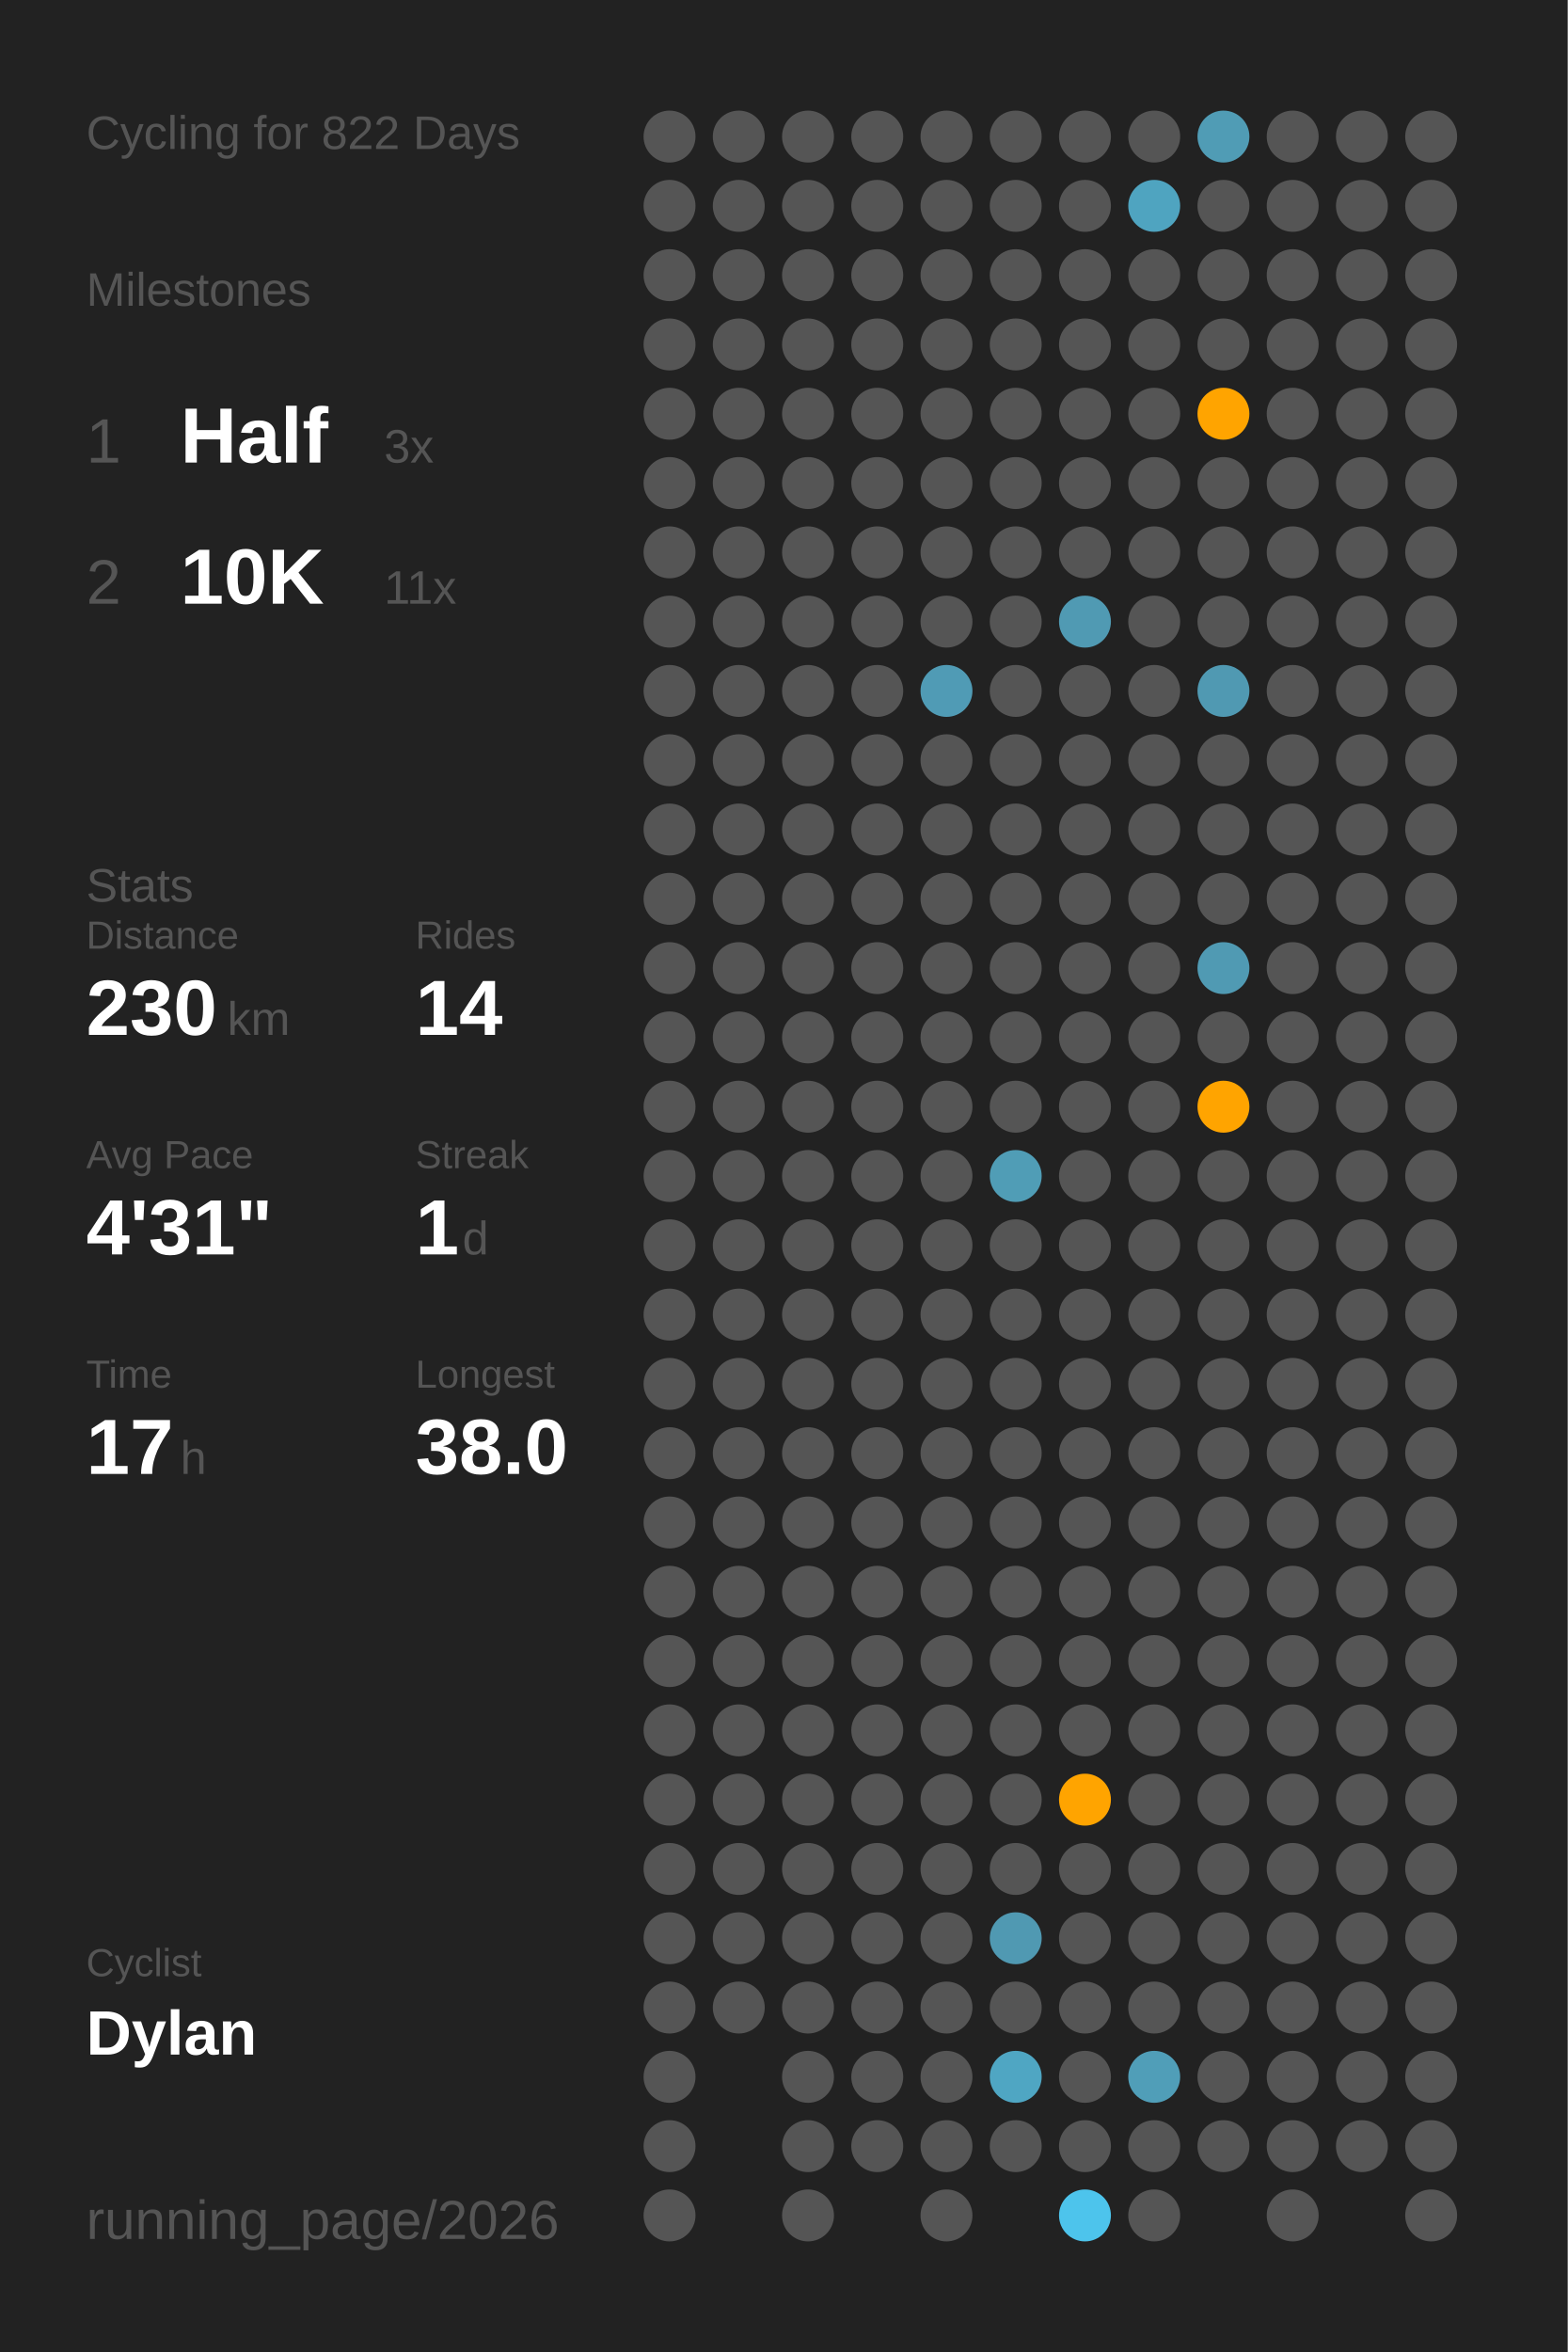
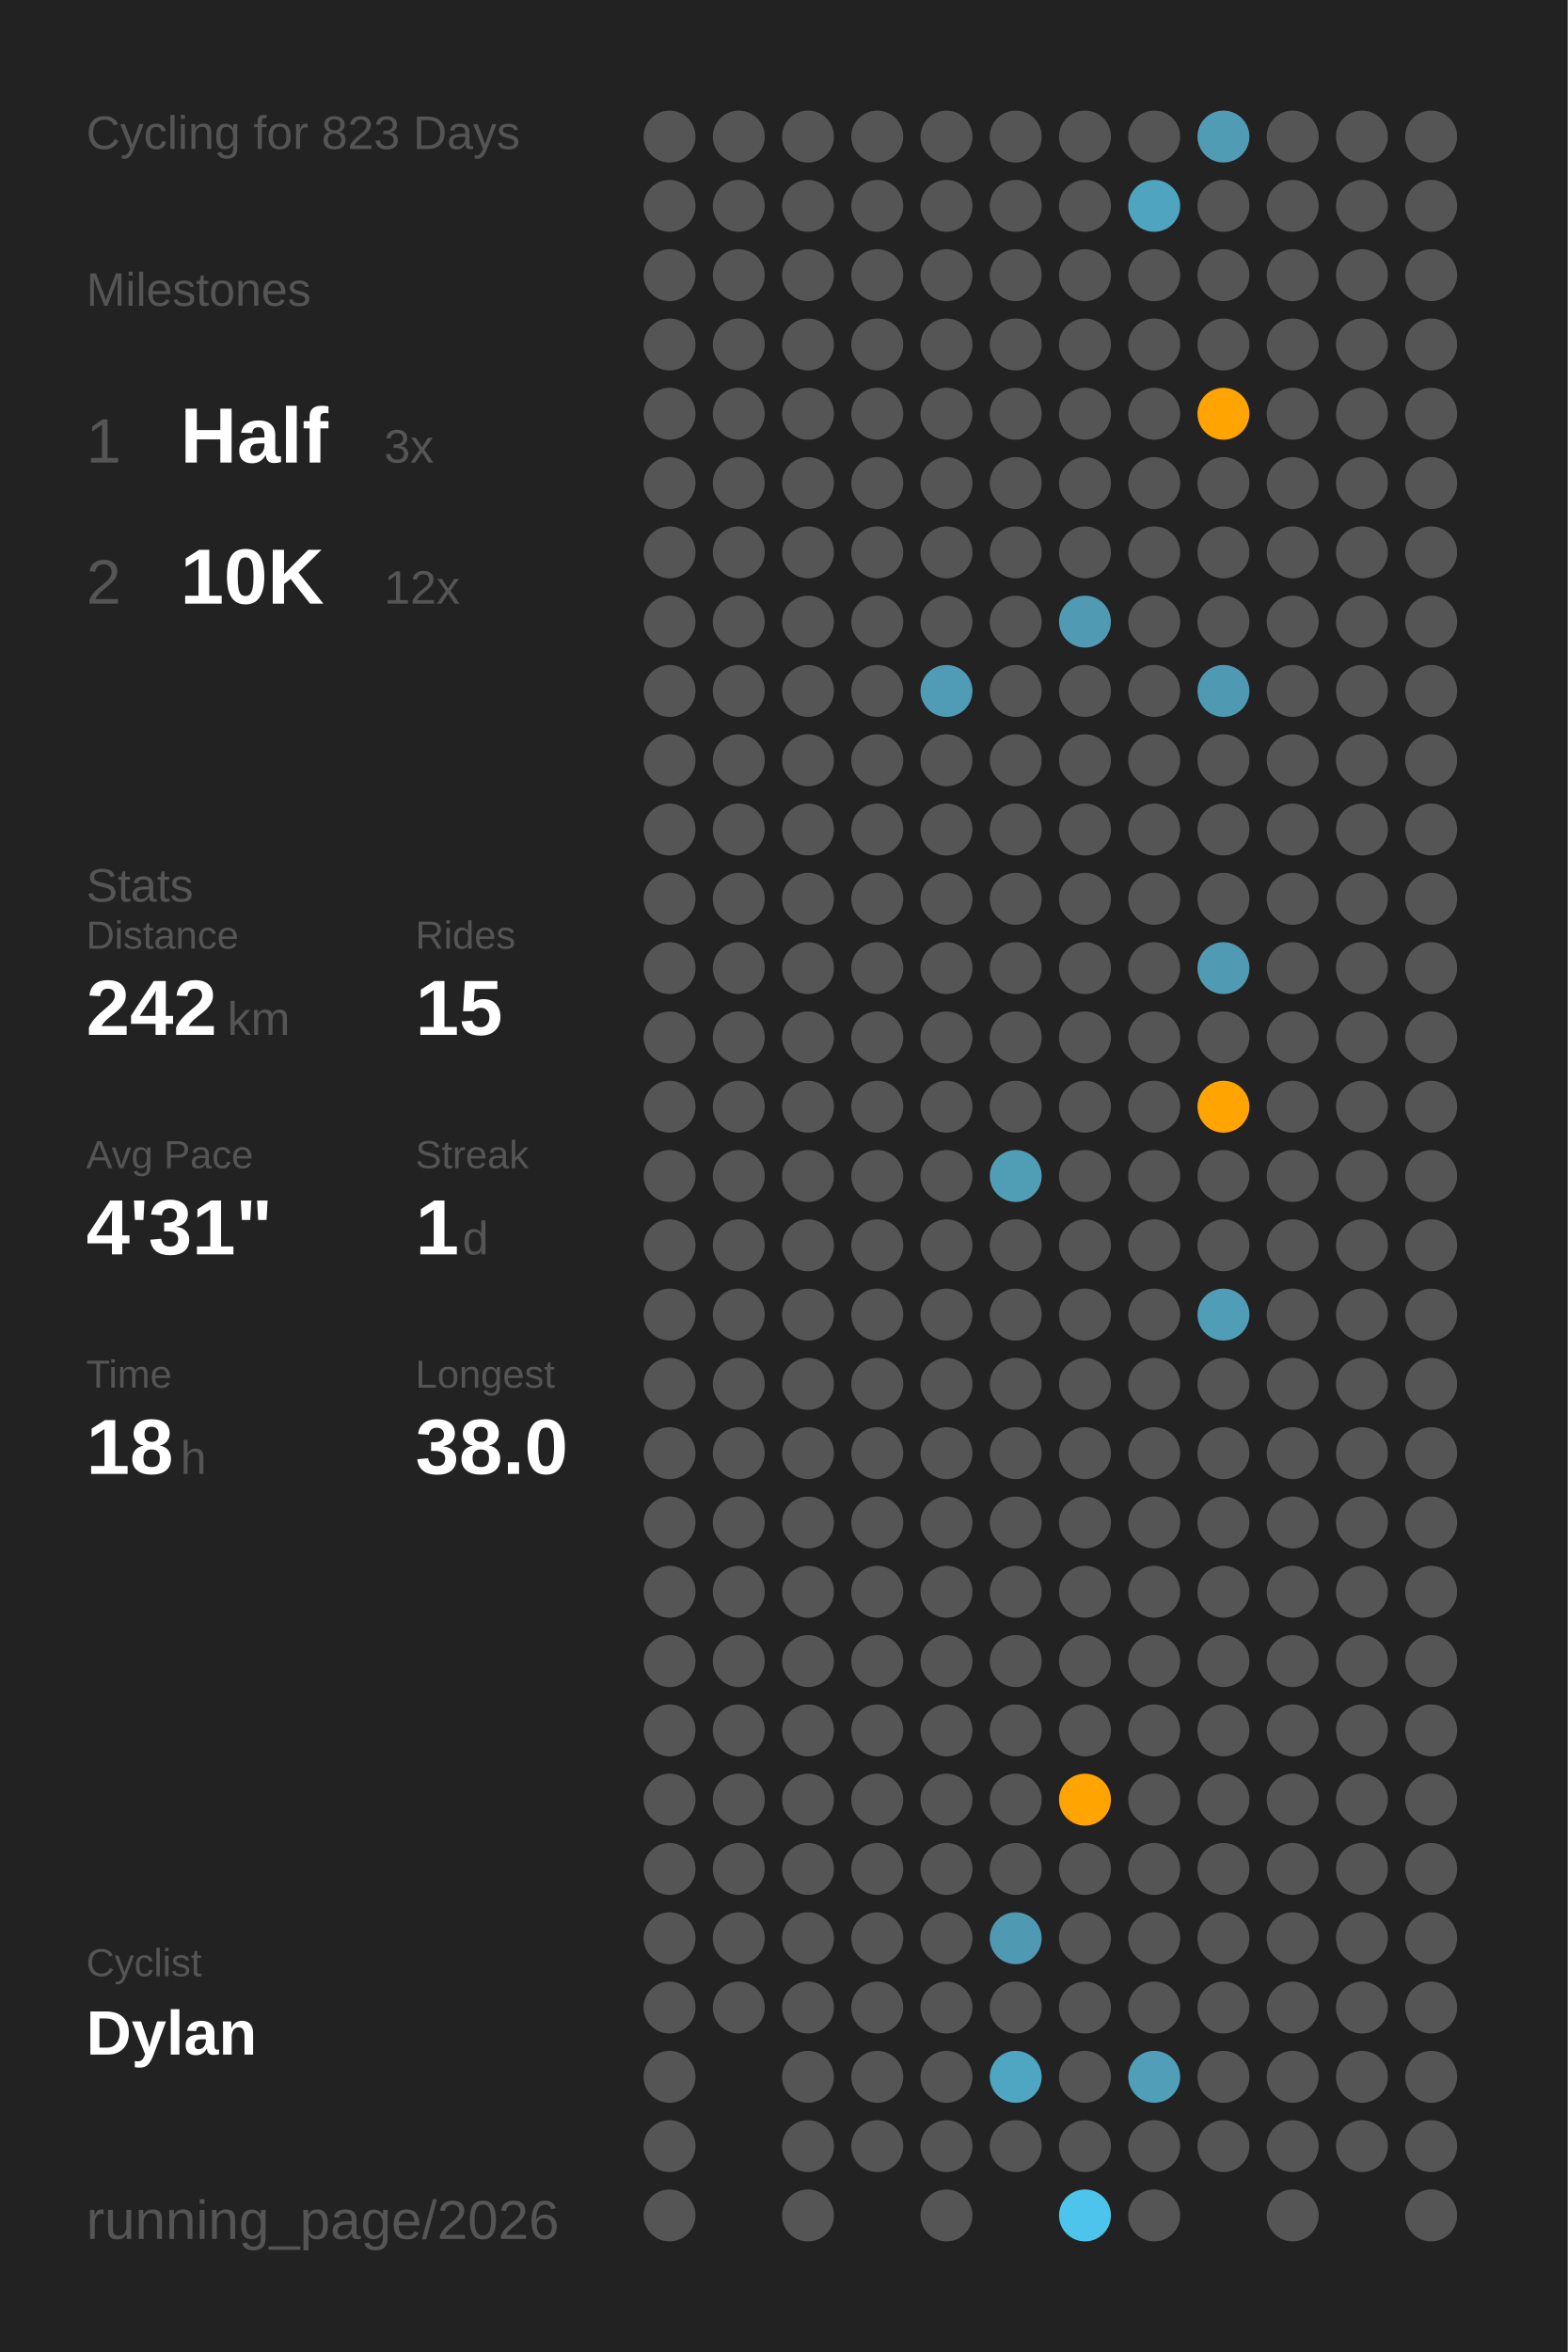
<svg xmlns="http://www.w3.org/2000/svg" baseProfile="full" class="activity-poster" data-activity-mode="cycling" data-poster-role="poster" data-poster-type="year_summary" height="300mm" version="1.1" viewBox="0,0,200,300" width="200mm">
  <defs />
  <rect class="poster-background" data-poster-role="background" fill="#222222" height="300" stroke="none" width="200" x="0" y="0" />
-   <text fill="#555555" style="font-size:6px; font-family:Arial;" x="11" y="19">Cycling for 822 Days</text>
+   <text fill="#555555" style="font-size:6px; font-family:Arial;" x="11" y="19">Cycling for 823 Days</text>
  <text fill="#555555" style="font-size:6px; font-family:Arial;" x="11" y="39">Milestones</text>
  <text fill="#555555" style="font-size:8px; font-family:Arial;" x="11" y="59">1</text>
  <text fill="#FFFFFF" style="font-size:10px; font-family:Arial; font-weight:bold;" x="23" y="59">Half</text>
  <text fill="#555555" style="font-size:6px; font-family:Arial;" x="49" y="59">3x</text>
  <text fill="#555555" style="font-size:8px; font-family:Arial;" x="11" y="77">2</text>
  <text fill="#FFFFFF" style="font-size:10px; font-family:Arial; font-weight:bold;" x="23" y="77">10K</text>
-   <text fill="#555555" style="font-size:6px; font-family:Arial;" x="49" y="77">11x</text>
+   <text fill="#555555" style="font-size:6px; font-family:Arial;" x="49" y="77">12x</text>
  <text fill="#555555" style="font-size:6px; font-family:Arial;" x="11" y="115">Stats</text>
  <text fill="#555555" style="font-size:5px; font-family:Arial;" x="11" y="121">Distance</text>
-   <text fill="#FFFFFF" style="font-size:10px; font-family:Arial; font-weight:bold;" x="11" y="132">230</text>
+   <text fill="#FFFFFF" style="font-size:10px; font-family:Arial; font-weight:bold;" x="11" y="132">242</text>
  <text fill="#555555" style="font-size:6px; font-family:Arial;" x="29" y="132">km</text>
  <text fill="#555555" style="font-size:5px; font-family:Arial;" x="53" y="121">Rides</text>
-   <text fill="#FFFFFF" style="font-size:10px; font-family:Arial; font-weight:bold;" x="53" y="132">14</text>
+   <text fill="#FFFFFF" style="font-size:10px; font-family:Arial; font-weight:bold;" x="53" y="132">15</text>
  <text fill="#555555" style="font-size:5px; font-family:Arial;" x="11" y="149">Avg Pace</text>
  <text fill="#FFFFFF" style="font-size:10px; font-family:Arial; font-weight:bold;" x="11" y="160">4'31"</text>
  <text fill="#555555" style="font-size:5px; font-family:Arial;" x="53" y="149">Streak</text>
  <text fill="#FFFFFF" style="font-size:10px; font-family:Arial; font-weight:bold;" x="53" y="160">1</text>
  <text fill="#555555" style="font-size:6px; font-family:Arial;" x="59" y="160">d</text>
  <text fill="#555555" style="font-size:5px; font-family:Arial;" x="11" y="177">Time</text>
-   <text fill="#FFFFFF" style="font-size:10px; font-family:Arial; font-weight:bold;" x="11" y="188">17</text>
+   <text fill="#FFFFFF" style="font-size:10px; font-family:Arial; font-weight:bold;" x="11" y="188">18</text>
  <text fill="#555555" style="font-size:6px; font-family:Arial;" x="23" y="188">h</text>
  <text fill="#555555" style="font-size:5px; font-family:Arial;" x="53" y="177">Longest</text>
  <text fill="#FFFFFF" style="font-size:10px; font-family:Arial; font-weight:bold;" x="53" y="188">38.0</text>
  <text fill="#555555" style="font-size:5px; font-family:Arial;" x="11" y="252.065">Cyclist</text>
  <text fill="#FFFFFF" style="font-size:8px; font-family:Arial; font-weight:bold;" x="11" y="262.065">Dylan</text>
  <text fill="#555555" style="font-size:7px; font-family:Arial;" x="11" y="285.581">running_page/2026</text>
  <circle cx="85.417" cy="17.419" fill="#555555" r="3.312" />
  <circle cx="85.417" cy="26.258" fill="#555555" r="3.312" />
  <circle cx="85.417" cy="35.097" fill="#555555" r="3.312" />
  <circle cx="85.417" cy="43.935" fill="#555555" r="3.312" />
  <circle cx="85.417" cy="52.774" fill="#555555" r="3.312" />
  <circle cx="85.417" cy="61.613" fill="#555555" r="3.312" />
  <circle cx="85.417" cy="70.452" fill="#555555" r="3.312" />
  <circle cx="85.417" cy="79.29" fill="#555555" r="3.312" />
  <circle cx="85.417" cy="88.129" fill="#555555" r="3.312" />
  <circle cx="85.417" cy="96.968" fill="#555555" r="3.312" />
  <circle cx="85.417" cy="105.806" fill="#555555" r="3.312" />
  <circle cx="85.417" cy="114.645" fill="#555555" r="3.312" />
  <circle cx="85.417" cy="123.484" fill="#555555" r="3.312" />
  <circle cx="85.417" cy="132.323" fill="#555555" r="3.312" />
  <circle cx="85.417" cy="141.161" fill="#555555" r="3.312" />
  <circle cx="85.417" cy="150" fill="#555555" r="3.312" />
  <circle cx="85.417" cy="158.839" fill="#555555" r="3.312" />
  <circle cx="85.417" cy="167.677" fill="#555555" r="3.312" />
  <circle cx="85.417" cy="176.516" fill="#555555" r="3.312" />
  <circle cx="85.417" cy="185.355" fill="#555555" r="3.312" />
  <circle cx="85.417" cy="194.194" fill="#555555" r="3.312" />
  <circle cx="85.417" cy="203.032" fill="#555555" r="3.312" />
  <circle cx="85.417" cy="211.871" fill="#555555" r="3.312" />
  <circle cx="85.417" cy="220.71" fill="#555555" r="3.312" />
  <circle cx="85.417" cy="229.548" fill="#555555" r="3.312" />
  <circle cx="85.417" cy="238.387" fill="#555555" r="3.312" />
  <circle cx="85.417" cy="247.226" fill="#555555" r="3.312" />
  <circle cx="85.417" cy="256.065" fill="#555555" r="3.312" />
  <circle cx="85.417" cy="264.903" fill="#555555" r="3.312" />
  <circle cx="85.417" cy="273.742" fill="#555555" r="3.312" />
  <circle cx="85.417" cy="282.581" fill="#555555" r="3.312" />
  <circle cx="94.25" cy="17.419" fill="#555555" r="3.312" />
  <circle cx="94.25" cy="26.258" fill="#555555" r="3.312" />
  <circle cx="94.25" cy="35.097" fill="#555555" r="3.312" />
  <circle cx="94.25" cy="43.935" fill="#555555" r="3.312" />
  <circle cx="94.25" cy="52.774" fill="#555555" r="3.312" />
  <circle cx="94.25" cy="61.613" fill="#555555" r="3.312" />
  <circle cx="94.25" cy="70.452" fill="#555555" r="3.312" />
  <circle cx="94.25" cy="79.29" fill="#555555" r="3.312" />
  <circle cx="94.25" cy="88.129" fill="#555555" r="3.312" />
  <circle cx="94.25" cy="96.968" fill="#555555" r="3.312" />
  <circle cx="94.25" cy="105.806" fill="#555555" r="3.312" />
  <circle cx="94.25" cy="114.645" fill="#555555" r="3.312" />
  <circle cx="94.25" cy="123.484" fill="#555555" r="3.312" />
  <circle cx="94.25" cy="132.323" fill="#555555" r="3.312" />
  <circle cx="94.25" cy="141.161" fill="#555555" r="3.312" />
  <circle cx="94.25" cy="150" fill="#555555" r="3.312" />
  <circle cx="94.25" cy="158.839" fill="#555555" r="3.312" />
  <circle cx="94.25" cy="167.677" fill="#555555" r="3.312" />
  <circle cx="94.25" cy="176.516" fill="#555555" r="3.312" />
  <circle cx="94.25" cy="185.355" fill="#555555" r="3.312" />
  <circle cx="94.25" cy="194.194" fill="#555555" r="3.312" />
  <circle cx="94.25" cy="203.032" fill="#555555" r="3.312" />
  <circle cx="94.25" cy="211.871" fill="#555555" r="3.312" />
  <circle cx="94.25" cy="220.71" fill="#555555" r="3.312" />
  <circle cx="94.25" cy="229.548" fill="#555555" r="3.312" />
  <circle cx="94.25" cy="238.387" fill="#555555" r="3.312" />
  <circle cx="94.25" cy="247.226" fill="#555555" r="3.312" />
  <circle cx="94.25" cy="256.065" fill="#555555" r="3.312" />
  <circle cx="103.083" cy="17.419" fill="#555555" r="3.312" />
  <circle cx="103.083" cy="26.258" fill="#555555" r="3.312" />
  <circle cx="103.083" cy="35.097" fill="#555555" r="3.312" />
  <circle cx="103.083" cy="43.935" fill="#555555" r="3.312" />
  <circle cx="103.083" cy="52.774" fill="#555555" r="3.312" />
  <circle cx="103.083" cy="61.613" fill="#555555" r="3.312" />
  <circle cx="103.083" cy="70.452" fill="#555555" r="3.312" />
  <circle cx="103.083" cy="79.29" fill="#555555" r="3.312" />
  <circle cx="103.083" cy="88.129" fill="#555555" r="3.312" />
  <circle cx="103.083" cy="96.968" fill="#555555" r="3.312" />
  <circle cx="103.083" cy="105.806" fill="#555555" r="3.312" />
  <circle cx="103.083" cy="114.645" fill="#555555" r="3.312" />
  <circle cx="103.083" cy="123.484" fill="#555555" r="3.312" />
  <circle cx="103.083" cy="132.323" fill="#555555" r="3.312" />
  <circle cx="103.083" cy="141.161" fill="#555555" r="3.312" />
  <circle cx="103.083" cy="150" fill="#555555" r="3.312" />
  <circle cx="103.083" cy="158.839" fill="#555555" r="3.312" />
  <circle cx="103.083" cy="167.677" fill="#555555" r="3.312" />
  <circle cx="103.083" cy="176.516" fill="#555555" r="3.312" />
  <circle cx="103.083" cy="185.355" fill="#555555" r="3.312" />
  <circle cx="103.083" cy="194.194" fill="#555555" r="3.312" />
  <circle cx="103.083" cy="203.032" fill="#555555" r="3.312" />
  <circle cx="103.083" cy="211.871" fill="#555555" r="3.312" />
  <circle cx="103.083" cy="220.71" fill="#555555" r="3.312" />
  <circle cx="103.083" cy="229.548" fill="#555555" r="3.312" />
  <circle cx="103.083" cy="238.387" fill="#555555" r="3.312" />
  <circle cx="103.083" cy="247.226" fill="#555555" r="3.312" />
  <circle cx="103.083" cy="256.065" fill="#555555" r="3.312" />
  <circle cx="103.083" cy="264.903" fill="#555555" r="3.312" />
  <circle cx="103.083" cy="273.742" fill="#555555" r="3.312" />
  <circle cx="103.083" cy="282.581" fill="#555555" r="3.312" />
  <circle cx="111.917" cy="17.419" fill="#555555" r="3.312" />
  <circle cx="111.917" cy="26.258" fill="#555555" r="3.312" />
  <circle cx="111.917" cy="35.097" fill="#555555" r="3.312" />
  <circle cx="111.917" cy="43.935" fill="#555555" r="3.312" />
  <circle cx="111.917" cy="52.774" fill="#555555" r="3.312" />
  <circle cx="111.917" cy="61.613" fill="#555555" r="3.312" />
  <circle cx="111.917" cy="70.452" fill="#555555" r="3.312" />
  <circle cx="111.917" cy="79.29" fill="#555555" r="3.312" />
  <circle cx="111.917" cy="88.129" fill="#555555" r="3.312" />
  <circle cx="111.917" cy="96.968" fill="#555555" r="3.312" />
  <circle cx="111.917" cy="105.806" fill="#555555" r="3.312" />
  <circle cx="111.917" cy="114.645" fill="#555555" r="3.312" />
  <circle cx="111.917" cy="123.484" fill="#555555" r="3.312" />
  <circle cx="111.917" cy="132.323" fill="#555555" r="3.312" />
  <circle cx="111.917" cy="141.161" fill="#555555" r="3.312" />
  <circle cx="111.917" cy="150" fill="#555555" r="3.312" />
  <circle cx="111.917" cy="158.839" fill="#555555" r="3.312" />
  <circle cx="111.917" cy="167.677" fill="#555555" r="3.312" />
  <circle cx="111.917" cy="176.516" fill="#555555" r="3.312" />
  <circle cx="111.917" cy="185.355" fill="#555555" r="3.312" />
  <circle cx="111.917" cy="194.194" fill="#555555" r="3.312" />
  <circle cx="111.917" cy="203.032" fill="#555555" r="3.312" />
  <circle cx="111.917" cy="211.871" fill="#555555" r="3.312" />
  <circle cx="111.917" cy="220.71" fill="#555555" r="3.312" />
  <circle cx="111.917" cy="229.548" fill="#555555" r="3.312" />
  <circle cx="111.917" cy="238.387" fill="#555555" r="3.312" />
  <circle cx="111.917" cy="247.226" fill="#555555" r="3.312" />
  <circle cx="111.917" cy="256.065" fill="#555555" r="3.312" />
  <circle cx="111.917" cy="264.903" fill="#555555" r="3.312" />
  <circle cx="111.917" cy="273.742" fill="#555555" r="3.312" />
  <circle cx="120.75" cy="17.419" fill="#555555" r="3.312" />
  <circle cx="120.75" cy="26.258" fill="#555555" r="3.312" />
  <circle cx="120.75" cy="35.097" fill="#555555" r="3.312" />
  <circle cx="120.75" cy="43.935" fill="#555555" r="3.312" />
  <circle cx="120.75" cy="52.774" fill="#555555" r="3.312" />
  <circle cx="120.75" cy="61.613" fill="#555555" r="3.312" />
  <circle cx="120.75" cy="70.452" fill="#555555" r="3.312" />
  <circle cx="120.75" cy="79.29" fill="#555555" r="3.312" />
  <circle cx="120.75" cy="88.129" fill="#509bb5" r="3.312" />
  <circle cx="120.75" cy="96.968" fill="#555555" r="3.312" />
  <circle cx="120.75" cy="105.806" fill="#555555" r="3.312" />
  <circle cx="120.75" cy="114.645" fill="#555555" r="3.312" />
  <circle cx="120.75" cy="123.484" fill="#555555" r="3.312" />
  <circle cx="120.75" cy="132.323" fill="#555555" r="3.312" />
  <circle cx="120.75" cy="141.161" fill="#555555" r="3.312" />
  <circle cx="120.75" cy="150" fill="#555555" r="3.312" />
  <circle cx="120.75" cy="158.839" fill="#555555" r="3.312" />
  <circle cx="120.75" cy="167.677" fill="#555555" r="3.312" />
  <circle cx="120.75" cy="176.516" fill="#555555" r="3.312" />
  <circle cx="120.75" cy="185.355" fill="#555555" r="3.312" />
  <circle cx="120.75" cy="194.194" fill="#555555" r="3.312" />
  <circle cx="120.75" cy="203.032" fill="#555555" r="3.312" />
  <circle cx="120.75" cy="211.871" fill="#555555" r="3.312" />
  <circle cx="120.75" cy="220.71" fill="#555555" r="3.312" />
  <circle cx="120.75" cy="229.548" fill="#555555" r="3.312" />
  <circle cx="120.75" cy="238.387" fill="#555555" r="3.312" />
  <circle cx="120.75" cy="247.226" fill="#555555" r="3.312" />
  <circle cx="120.75" cy="256.065" fill="#555555" r="3.312" />
  <circle cx="120.75" cy="264.903" fill="#555555" r="3.312" />
  <circle cx="120.75" cy="273.742" fill="#555555" r="3.312" />
  <circle cx="120.75" cy="282.581" fill="#555555" r="3.312" />
  <circle cx="129.583" cy="17.419" fill="#555555" r="3.312" />
  <circle cx="129.583" cy="26.258" fill="#555555" r="3.312" />
  <circle cx="129.583" cy="35.097" fill="#555555" r="3.312" />
  <circle cx="129.583" cy="43.935" fill="#555555" r="3.312" />
  <circle cx="129.583" cy="52.774" fill="#555555" r="3.312" />
  <circle cx="129.583" cy="61.613" fill="#555555" r="3.312" />
  <circle cx="129.583" cy="70.452" fill="#555555" r="3.312" />
  <circle cx="129.583" cy="79.29" fill="#555555" r="3.312" />
  <circle cx="129.583" cy="88.129" fill="#555555" r="3.312" />
  <circle cx="129.583" cy="96.968" fill="#555555" r="3.312" />
  <circle cx="129.583" cy="105.806" fill="#555555" r="3.312" />
  <circle cx="129.583" cy="114.645" fill="#555555" r="3.312" />
  <circle cx="129.583" cy="123.484" fill="#555555" r="3.312" />
  <circle cx="129.583" cy="132.323" fill="#555555" r="3.312" />
  <circle cx="129.583" cy="141.161" fill="#555555" r="3.312" />
  <circle cx="129.583" cy="150" fill="#509db6" r="3.312" />
  <circle cx="129.583" cy="158.839" fill="#555555" r="3.312" />
  <circle cx="129.583" cy="167.677" fill="#555555" r="3.312" />
  <circle cx="129.583" cy="176.516" fill="#555555" r="3.312" />
  <circle cx="129.583" cy="185.355" fill="#555555" r="3.312" />
  <circle cx="129.583" cy="194.194" fill="#555555" r="3.312" />
  <circle cx="129.583" cy="203.032" fill="#555555" r="3.312" />
  <circle cx="129.583" cy="211.871" fill="#555555" r="3.312" />
  <circle cx="129.583" cy="220.71" fill="#555555" r="3.312" />
  <circle cx="129.583" cy="229.548" fill="#555555" r="3.312" />
  <circle cx="129.583" cy="238.387" fill="#555555" r="3.312" />
  <circle cx="129.583" cy="247.226" fill="#5099b2" r="3.312" />
  <circle cx="129.583" cy="256.065" fill="#555555" r="3.312" />
  <circle cx="129.583" cy="264.903" fill="#4fa6c3" r="3.312" />
  <circle cx="129.583" cy="273.742" fill="#555555" r="3.312" />
  <circle cx="138.417" cy="17.419" fill="#555555" r="3.312" />
  <circle cx="138.417" cy="26.258" fill="#555555" r="3.312" />
  <circle cx="138.417" cy="35.097" fill="#555555" r="3.312" />
  <circle cx="138.417" cy="43.935" fill="#555555" r="3.312" />
  <circle cx="138.417" cy="52.774" fill="#555555" r="3.312" />
  <circle cx="138.417" cy="61.613" fill="#555555" r="3.312" />
  <circle cx="138.417" cy="70.452" fill="#555555" r="3.312" />
  <circle cx="138.417" cy="79.29" fill="#509ab3" r="3.312" />
  <circle cx="138.417" cy="88.129" fill="#555555" r="3.312" />
  <circle cx="138.417" cy="96.968" fill="#555555" r="3.312" />
  <circle cx="138.417" cy="105.806" fill="#555555" r="3.312" />
  <circle cx="138.417" cy="114.645" fill="#555555" r="3.312" />
  <circle cx="138.417" cy="123.484" fill="#555555" r="3.312" />
  <circle cx="138.417" cy="132.323" fill="#555555" r="3.312" />
  <circle cx="138.417" cy="141.161" fill="#555555" r="3.312" />
  <circle cx="138.417" cy="150" fill="#555555" r="3.312" />
  <circle cx="138.417" cy="158.839" fill="#555555" r="3.312" />
  <circle cx="138.417" cy="167.677" fill="#555555" r="3.312" />
  <circle cx="138.417" cy="176.516" fill="#555555" r="3.312" />
  <circle cx="138.417" cy="185.355" fill="#555555" r="3.312" />
  <circle cx="138.417" cy="194.194" fill="#555555" r="3.312" />
  <circle cx="138.417" cy="203.032" fill="#555555" r="3.312" />
  <circle cx="138.417" cy="211.871" fill="#555555" r="3.312" />
  <circle cx="138.417" cy="220.71" fill="#555555" r="3.312" />
  <circle cx="138.417" cy="229.548" fill="#ffa400" r="3.312" />
  <circle cx="138.417" cy="238.387" fill="#555555" r="3.312" />
  <circle cx="138.417" cy="247.226" fill="#555555" r="3.312" />
  <circle cx="138.417" cy="256.065" fill="#555555" r="3.312" />
  <circle cx="138.417" cy="264.903" fill="#555555" r="3.312" />
  <circle cx="138.417" cy="273.742" fill="#555555" r="3.312" />
  <circle cx="138.417" cy="282.581" fill="#4dc4ec" r="3.312" />
  <circle cx="147.25" cy="17.419" fill="#555555" r="3.312" />
  <circle cx="147.25" cy="26.258" fill="#4fa4c0" r="3.312" />
  <circle cx="147.25" cy="35.097" fill="#555555" r="3.312" />
  <circle cx="147.25" cy="43.935" fill="#555555" r="3.312" />
  <circle cx="147.25" cy="52.774" fill="#555555" r="3.312" />
  <circle cx="147.25" cy="61.613" fill="#555555" r="3.312" />
  <circle cx="147.25" cy="70.452" fill="#555555" r="3.312" />
  <circle cx="147.25" cy="79.29" fill="#555555" r="3.312" />
  <circle cx="147.25" cy="88.129" fill="#555555" r="3.312" />
  <circle cx="147.25" cy="96.968" fill="#555555" r="3.312" />
  <circle cx="147.25" cy="105.806" fill="#555555" r="3.312" />
  <circle cx="147.25" cy="114.645" fill="#555555" r="3.312" />
  <circle cx="147.25" cy="123.484" fill="#555555" r="3.312" />
  <circle cx="147.25" cy="132.323" fill="#555555" r="3.312" />
  <circle cx="147.25" cy="141.161" fill="#555555" r="3.312" />
  <circle cx="147.25" cy="150" fill="#555555" r="3.312" />
  <circle cx="147.25" cy="158.839" fill="#555555" r="3.312" />
  <circle cx="147.25" cy="167.677" fill="#555555" r="3.312" />
  <circle cx="147.25" cy="176.516" fill="#555555" r="3.312" />
  <circle cx="147.25" cy="185.355" fill="#555555" r="3.312" />
  <circle cx="147.25" cy="194.194" fill="#555555" r="3.312" />
  <circle cx="147.25" cy="203.032" fill="#555555" r="3.312" />
  <circle cx="147.25" cy="211.871" fill="#555555" r="3.312" />
  <circle cx="147.25" cy="220.71" fill="#555555" r="3.312" />
  <circle cx="147.25" cy="229.548" fill="#555555" r="3.312" />
  <circle cx="147.25" cy="238.387" fill="#555555" r="3.312" />
  <circle cx="147.25" cy="247.226" fill="#555555" r="3.312" />
  <circle cx="147.25" cy="256.065" fill="#555555" r="3.312" />
  <circle cx="147.25" cy="264.903" fill="#509eb8" r="3.312" />
  <circle cx="147.25" cy="273.742" fill="#555555" r="3.312" />
  <circle cx="147.25" cy="282.581" fill="#555555" r="3.312" />
  <circle cx="156.083" cy="17.419" fill="#509cb5" r="3.312" />
  <circle cx="156.083" cy="26.258" fill="#555555" r="3.312" />
  <circle cx="156.083" cy="35.097" fill="#555555" r="3.312" />
  <circle cx="156.083" cy="43.935" fill="#555555" r="3.312" />
  <circle cx="156.083" cy="52.774" fill="#ffa400" r="3.312" />
  <circle cx="156.083" cy="61.613" fill="#555555" r="3.312" />
  <circle cx="156.083" cy="70.452" fill="#555555" r="3.312" />
  <circle cx="156.083" cy="79.29" fill="#555555" r="3.312" />
  <circle cx="156.083" cy="88.129" fill="#5099b2" r="3.312" />
  <circle cx="156.083" cy="96.968" fill="#555555" r="3.312" />
  <circle cx="156.083" cy="105.806" fill="#555555" r="3.312" />
  <circle cx="156.083" cy="114.645" fill="#555555" r="3.312" />
  <circle cx="156.083" cy="123.484" fill="#509ab3" r="3.312" />
  <circle cx="156.083" cy="132.323" fill="#555555" r="3.312" />
  <circle cx="156.083" cy="141.161" fill="#ffa400" r="3.312" />
  <circle cx="156.083" cy="150" fill="#555555" r="3.312" />
  <circle cx="156.083" cy="158.839" fill="#555555" r="3.312" />
-   <circle cx="156.083" cy="167.677" fill="#555555" r="3.312" />
+   <circle cx="156.083" cy="167.677" fill="#509db8" r="3.312" />
  <circle cx="156.083" cy="176.516" fill="#555555" r="3.312" />
  <circle cx="156.083" cy="185.355" fill="#555555" r="3.312" />
  <circle cx="156.083" cy="194.194" fill="#555555" r="3.312" />
  <circle cx="156.083" cy="203.032" fill="#555555" r="3.312" />
  <circle cx="156.083" cy="211.871" fill="#555555" r="3.312" />
  <circle cx="156.083" cy="220.71" fill="#555555" r="3.312" />
  <circle cx="156.083" cy="229.548" fill="#555555" r="3.312" />
  <circle cx="156.083" cy="238.387" fill="#555555" r="3.312" />
  <circle cx="156.083" cy="247.226" fill="#555555" r="3.312" />
  <circle cx="156.083" cy="256.065" fill="#555555" r="3.312" />
  <circle cx="156.083" cy="264.903" fill="#555555" r="3.312" />
  <circle cx="156.083" cy="273.742" fill="#555555" r="3.312" />
  <circle cx="164.917" cy="17.419" fill="#555555" r="3.312" />
  <circle cx="164.917" cy="26.258" fill="#555555" r="3.312" />
  <circle cx="164.917" cy="35.097" fill="#555555" r="3.312" />
  <circle cx="164.917" cy="43.935" fill="#555555" r="3.312" />
  <circle cx="164.917" cy="52.774" fill="#555555" r="3.312" />
  <circle cx="164.917" cy="61.613" fill="#555555" r="3.312" />
  <circle cx="164.917" cy="70.452" fill="#555555" r="3.312" />
  <circle cx="164.917" cy="79.29" fill="#555555" r="3.312" />
  <circle cx="164.917" cy="88.129" fill="#555555" r="3.312" />
  <circle cx="164.917" cy="96.968" fill="#555555" r="3.312" />
  <circle cx="164.917" cy="105.806" fill="#555555" r="3.312" />
  <circle cx="164.917" cy="114.645" fill="#555555" r="3.312" />
  <circle cx="164.917" cy="123.484" fill="#555555" r="3.312" />
  <circle cx="164.917" cy="132.323" fill="#555555" r="3.312" />
  <circle cx="164.917" cy="141.161" fill="#555555" r="3.312" />
  <circle cx="164.917" cy="150" fill="#555555" r="3.312" />
  <circle cx="164.917" cy="158.839" fill="#555555" r="3.312" />
  <circle cx="164.917" cy="167.677" fill="#555555" r="3.312" />
  <circle cx="164.917" cy="176.516" fill="#555555" r="3.312" />
  <circle cx="164.917" cy="185.355" fill="#555555" r="3.312" />
  <circle cx="164.917" cy="194.194" fill="#555555" r="3.312" />
  <circle cx="164.917" cy="203.032" fill="#555555" r="3.312" />
  <circle cx="164.917" cy="211.871" fill="#555555" r="3.312" />
  <circle cx="164.917" cy="220.71" fill="#555555" r="3.312" />
  <circle cx="164.917" cy="229.548" fill="#555555" r="3.312" />
  <circle cx="164.917" cy="238.387" fill="#555555" r="3.312" />
  <circle cx="164.917" cy="247.226" fill="#555555" r="3.312" />
  <circle cx="164.917" cy="256.065" fill="#555555" r="3.312" />
  <circle cx="164.917" cy="264.903" fill="#555555" r="3.312" />
  <circle cx="164.917" cy="273.742" fill="#555555" r="3.312" />
  <circle cx="164.917" cy="282.581" fill="#555555" r="3.312" />
  <circle cx="173.75" cy="17.419" fill="#555555" r="3.312" />
  <circle cx="173.75" cy="26.258" fill="#555555" r="3.312" />
  <circle cx="173.75" cy="35.097" fill="#555555" r="3.312" />
  <circle cx="173.75" cy="43.935" fill="#555555" r="3.312" />
  <circle cx="173.75" cy="52.774" fill="#555555" r="3.312" />
  <circle cx="173.75" cy="61.613" fill="#555555" r="3.312" />
  <circle cx="173.75" cy="70.452" fill="#555555" r="3.312" />
  <circle cx="173.75" cy="79.29" fill="#555555" r="3.312" />
  <circle cx="173.75" cy="88.129" fill="#555555" r="3.312" />
  <circle cx="173.75" cy="96.968" fill="#555555" r="3.312" />
  <circle cx="173.75" cy="105.806" fill="#555555" r="3.312" />
  <circle cx="173.75" cy="114.645" fill="#555555" r="3.312" />
  <circle cx="173.75" cy="123.484" fill="#555555" r="3.312" />
  <circle cx="173.75" cy="132.323" fill="#555555" r="3.312" />
  <circle cx="173.75" cy="141.161" fill="#555555" r="3.312" />
  <circle cx="173.75" cy="150" fill="#555555" r="3.312" />
  <circle cx="173.75" cy="158.839" fill="#555555" r="3.312" />
  <circle cx="173.75" cy="167.677" fill="#555555" r="3.312" />
  <circle cx="173.75" cy="176.516" fill="#555555" r="3.312" />
  <circle cx="173.75" cy="185.355" fill="#555555" r="3.312" />
  <circle cx="173.75" cy="194.194" fill="#555555" r="3.312" />
  <circle cx="173.75" cy="203.032" fill="#555555" r="3.312" />
  <circle cx="173.75" cy="211.871" fill="#555555" r="3.312" />
  <circle cx="173.75" cy="220.71" fill="#555555" r="3.312" />
  <circle cx="173.75" cy="229.548" fill="#555555" r="3.312" />
  <circle cx="173.75" cy="238.387" fill="#555555" r="3.312" />
  <circle cx="173.75" cy="247.226" fill="#555555" r="3.312" />
  <circle cx="173.75" cy="256.065" fill="#555555" r="3.312" />
  <circle cx="173.75" cy="264.903" fill="#555555" r="3.312" />
  <circle cx="173.75" cy="273.742" fill="#555555" r="3.312" />
  <circle cx="182.583" cy="17.419" fill="#555555" r="3.312" />
  <circle cx="182.583" cy="26.258" fill="#555555" r="3.312" />
  <circle cx="182.583" cy="35.097" fill="#555555" r="3.312" />
  <circle cx="182.583" cy="43.935" fill="#555555" r="3.312" />
  <circle cx="182.583" cy="52.774" fill="#555555" r="3.312" />
  <circle cx="182.583" cy="61.613" fill="#555555" r="3.312" />
  <circle cx="182.583" cy="70.452" fill="#555555" r="3.312" />
  <circle cx="182.583" cy="79.29" fill="#555555" r="3.312" />
  <circle cx="182.583" cy="88.129" fill="#555555" r="3.312" />
  <circle cx="182.583" cy="96.968" fill="#555555" r="3.312" />
  <circle cx="182.583" cy="105.806" fill="#555555" r="3.312" />
  <circle cx="182.583" cy="114.645" fill="#555555" r="3.312" />
  <circle cx="182.583" cy="123.484" fill="#555555" r="3.312" />
  <circle cx="182.583" cy="132.323" fill="#555555" r="3.312" />
  <circle cx="182.583" cy="141.161" fill="#555555" r="3.312" />
  <circle cx="182.583" cy="150" fill="#555555" r="3.312" />
  <circle cx="182.583" cy="158.839" fill="#555555" r="3.312" />
  <circle cx="182.583" cy="167.677" fill="#555555" r="3.312" />
  <circle cx="182.583" cy="176.516" fill="#555555" r="3.312" />
  <circle cx="182.583" cy="185.355" fill="#555555" r="3.312" />
  <circle cx="182.583" cy="194.194" fill="#555555" r="3.312" />
  <circle cx="182.583" cy="203.032" fill="#555555" r="3.312" />
  <circle cx="182.583" cy="211.871" fill="#555555" r="3.312" />
  <circle cx="182.583" cy="220.71" fill="#555555" r="3.312" />
  <circle cx="182.583" cy="229.548" fill="#555555" r="3.312" />
  <circle cx="182.583" cy="238.387" fill="#555555" r="3.312" />
  <circle cx="182.583" cy="247.226" fill="#555555" r="3.312" />
  <circle cx="182.583" cy="256.065" fill="#555555" r="3.312" />
  <circle cx="182.583" cy="264.903" fill="#555555" r="3.312" />
  <circle cx="182.583" cy="273.742" fill="#555555" r="3.312" />
  <circle cx="182.583" cy="282.581" fill="#555555" r="3.312" />
</svg>
